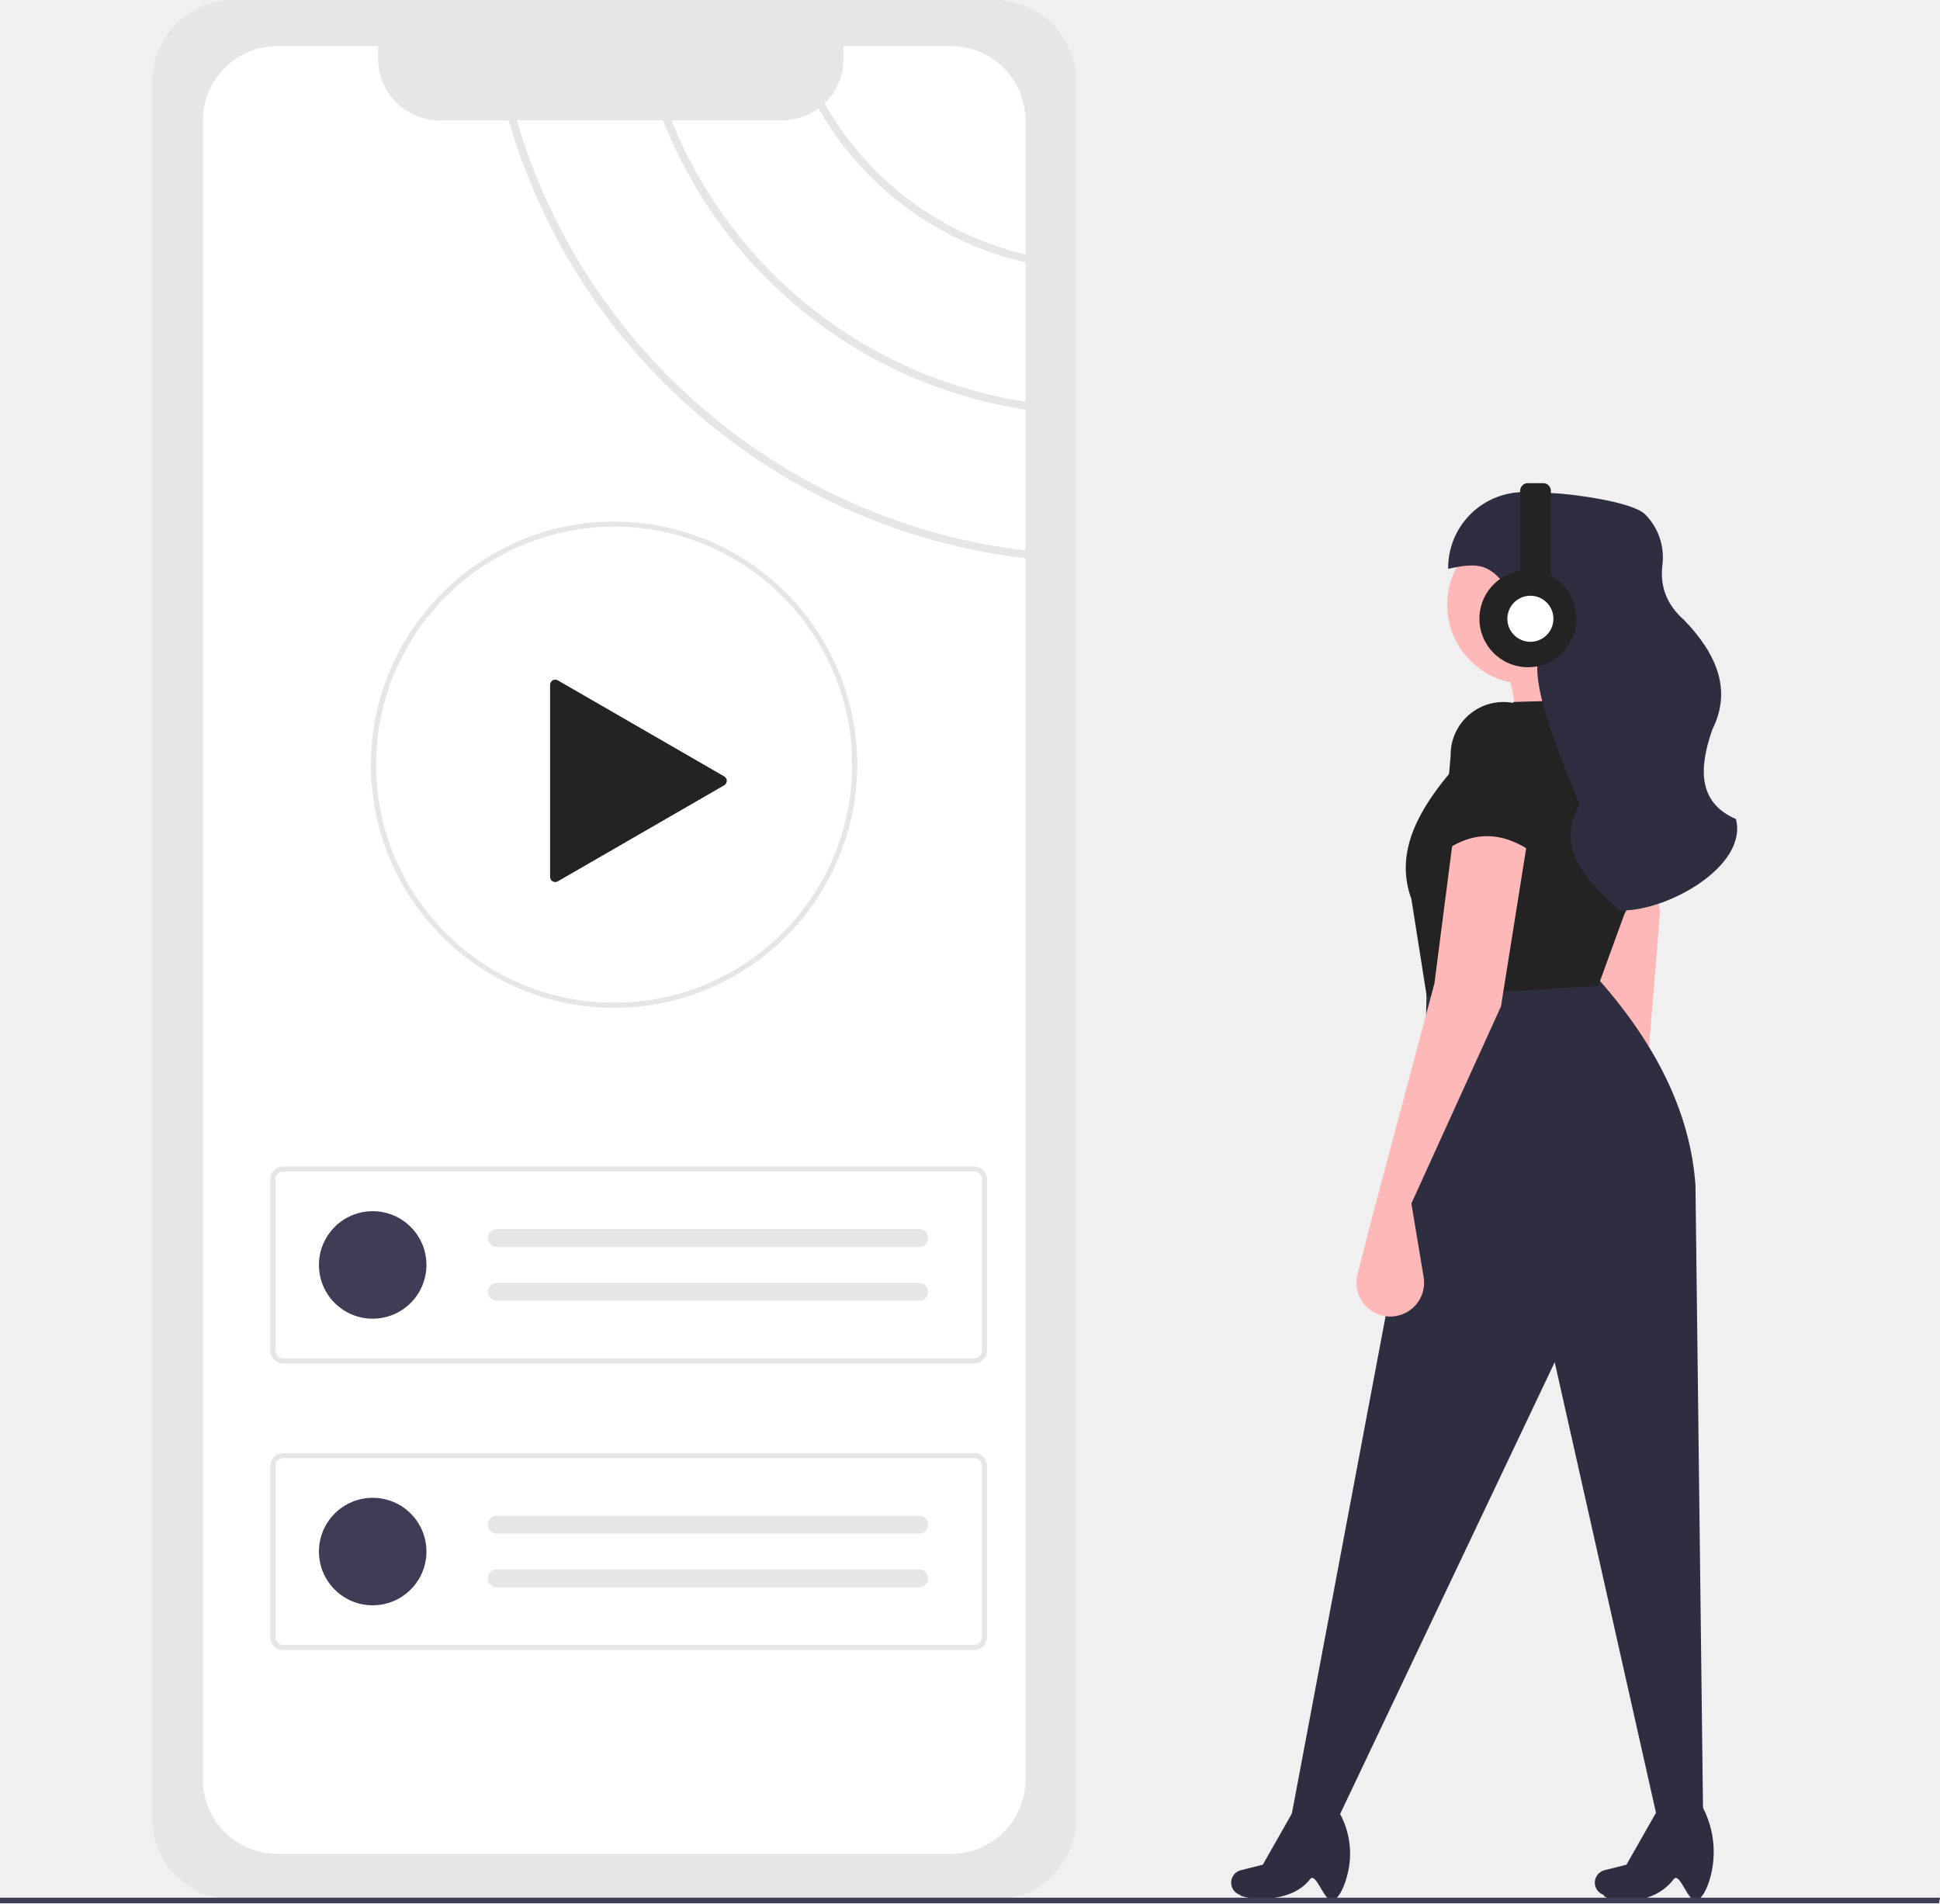
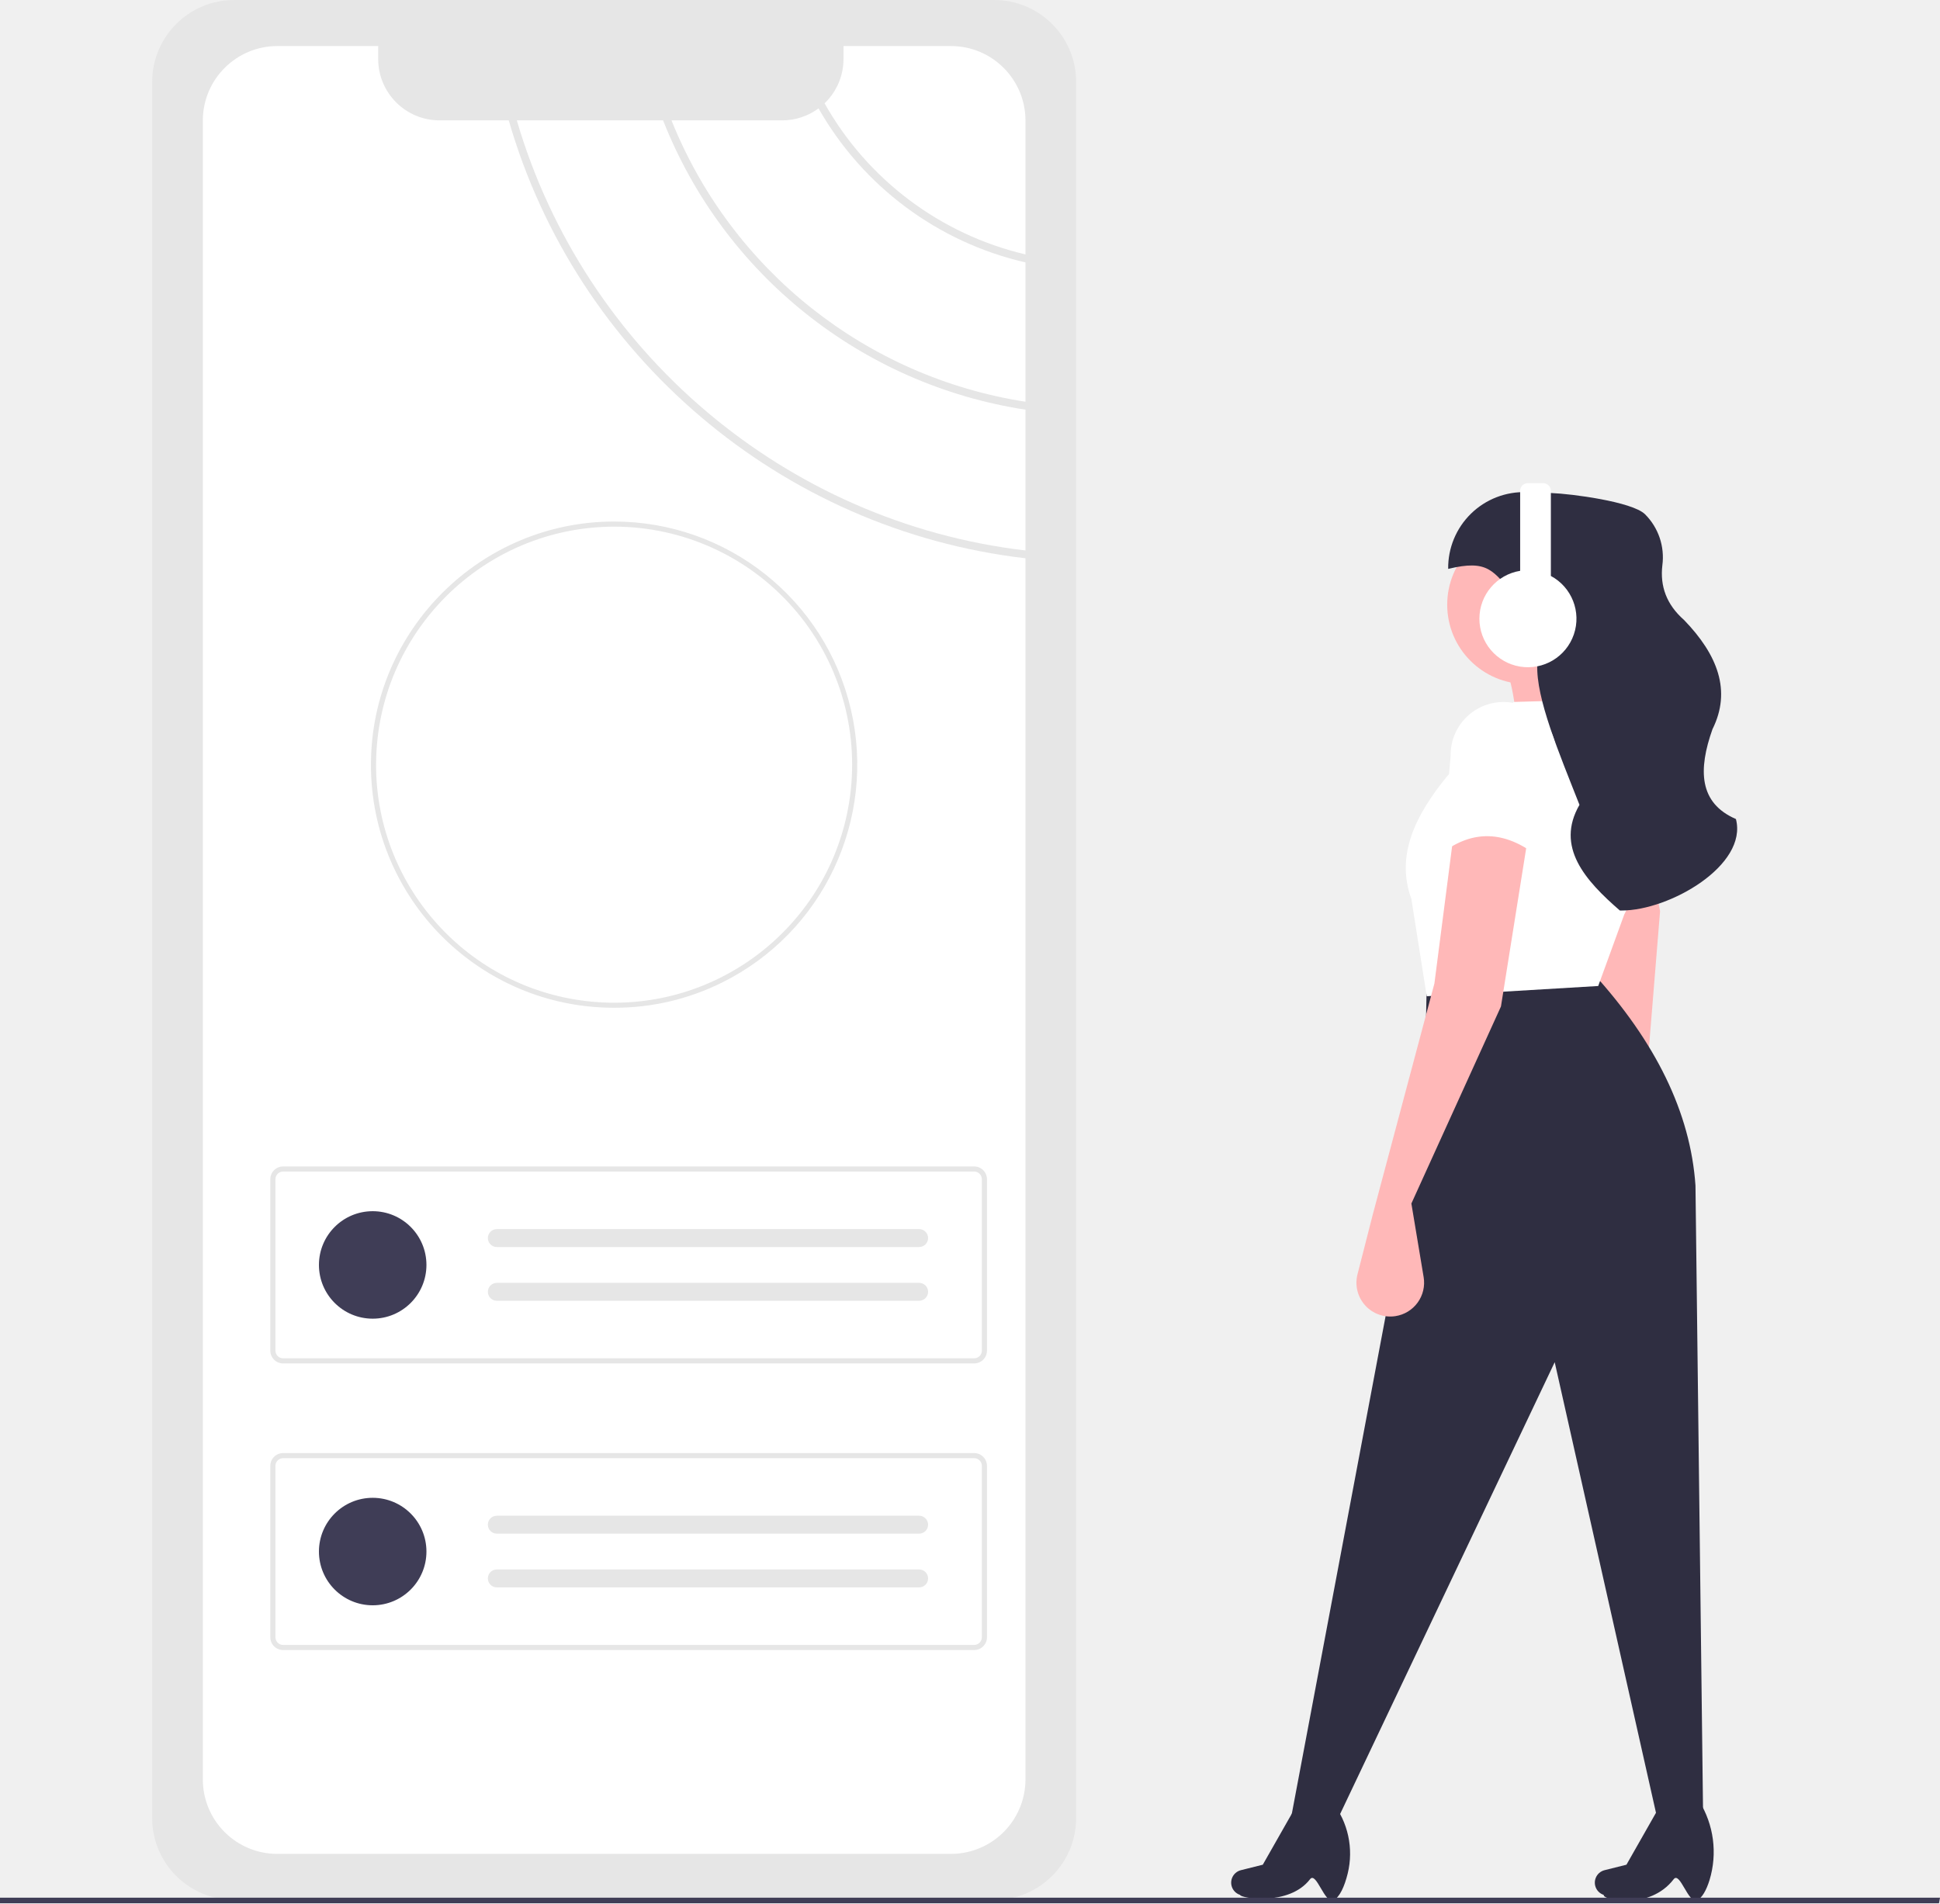
<svg xmlns="http://www.w3.org/2000/svg" id="a72165a3-c5ba-49c6-9929-450570401138" data-name="Layer 1" width="757.964" height="743.732" viewBox="0 0 757.964 743.732">
  <path d="M312.471,78.134a32.036,32.036,0,0,0-32,32V788.562a32.036,32.036,0,0,0,32,32H609.471a32.037,32.037,0,0,0,32-32V110.134a32.036,32.036,0,0,0-32-32Z" transform="translate(-221.018 -78.13389)" fill="#e6e6e6" />
  <path d="M621.676,235.116v-54.44a125.247,125.247,0,0,1-80.859-60.189l-.001.001a23.789,23.789,0,0,1-14.22,4.68H483.368A178.549,178.549,0,0,0,621.676,235.116Z" transform="translate(-221.018 -78.13389)" fill="#fff" />
  <path d="M621.676,177.556V125.258a29.121,29.121,0,0,0-29.13-29.13h-41.97v5.05a23.917,23.917,0,0,1-7.399,17.329A122.298,122.298,0,0,0,621.676,177.556Z" transform="translate(-221.018 -78.13389)" fill="#fff" />
  <path d="M419.787,125.168H392.756a23.987,23.987,0,0,1-23.98-23.99v-5.05h-39.38a29.128,29.128,0,0,0-29.13,29.13v648.2a29.079,29.079,0,0,0,29.13,29.11h263.15a28.362,28.362,0,0,0,3.59-.22,29.146,29.146,0,0,0,25.54-28.89V296.286C525.967,285.196,446.218,216.907,419.787,125.168Z" transform="translate(-221.018 -78.13389)" fill="#fff" />
  <path d="M480.088,125.168H422.947c26.301,90.039,104.68,157.028,198.729,168.068V238.216A181.668,181.668,0,0,1,480.088,125.168Z" transform="translate(-221.018 -78.13389)" fill="#fff" />
  <path d="M601.63,610.915H331.629a5.006,5.006,0,0,1-5-5V538.94a5.006,5.006,0,0,1,5-5H601.63a5.006,5.006,0,0,1,5,5v66.976A5.006,5.006,0,0,1,601.63,610.915ZM331.629,535.94a3.003,3.003,0,0,0-3,3v66.976a3.003,3.003,0,0,0,3,3H601.63a3.003,3.003,0,0,0,3-3V538.94a3.003,3.003,0,0,0-3-3Z" transform="translate(-221.018 -78.13389)" fill="#e6e6e6" />
  <circle cx="145.611" cy="494.293" r="21" fill="#3f3d56" />
  <path d="M415.129,558.427a3.5,3.5,0,1,0,0,7h165a3.5,3.5,0,0,0,0-7Z" transform="translate(-221.018 -78.13389)" fill="#e6e6e6" />
  <path d="M415.129,579.427a3.5,3.5,0,1,0,0,7h165a3.5,3.5,0,0,0,0-7Z" transform="translate(-221.018 -78.13389)" fill="#e6e6e6" />
  <path d="M601.63,722.915H331.629a5.006,5.006,0,0,1-5-5V650.94a5.006,5.006,0,0,1,5-5H601.63a5.006,5.006,0,0,1,5,5v66.976A5.006,5.006,0,0,1,601.63,722.915ZM331.629,647.94a3.003,3.003,0,0,0-3,3v66.976a3.003,3.003,0,0,0,3,3H601.63a3.003,3.003,0,0,0,3-3V650.94a3.003,3.003,0,0,0-3-3Z" transform="translate(-221.018 -78.13389)" fill="#e6e6e6" />
  <circle cx="145.611" cy="606.293" r="21" fill="#3f3d56" />
  <path d="M415.129,670.427a3.5,3.5,0,1,0,0,7h165a3.5,3.5,0,0,0,0-7Z" transform="translate(-221.018 -78.13389)" fill="#e6e6e6" />
  <path d="M415.129,691.427a3.5,3.5,0,1,0,0,7h165a3.5,3.5,0,0,0,0-7Z" transform="translate(-221.018 -78.13389)" fill="#e6e6e6" />
  <path d="M460.947,471.93a94.96,94.96,0,0,1-95-95c0-.199 0-.408.012-.607.291-52.025,42.903-94.393,94.988-94.393a95.015,95.015,0,0,1,42.185,180.145A94.106,94.106,0,0,1,460.947,471.93Zm0-188a93.198,93.198,0,0,0-92.99,92.456c-.011.212-.01.383-.01.544a93,93,0,0,0,185.159,12.507,92.981,92.981,0,0,0-92.159-105.507Z" transform="translate(-221.018 -78.13389)" fill="#e6e6e6" />
-   <path d="M503.97,381.529l-65.022-37.541a2,2,0,0,0-3,1.732v75.081a2,2,0,0,0,3,1.732l65.022-37.541a2,2,0,0,0,0-3.464l-65.022-37.541a2,2,0,0,0-3,1.732v75.081a2,2,0,0,0,3,1.732l65.022-37.541A2,2,0,0,0,503.97,381.529Z" transform="translate(-221.018 -78.13389)" fill="#232324" />
+   <path d="M503.97,381.529l-65.022-37.541a2,2,0,0,0-3,1.732v75.081a2,2,0,0,0,3,1.732l65.022-37.541a2,2,0,0,0,0-3.464l-65.022-37.541a2,2,0,0,0-3,1.732v75.081a2,2,0,0,0,3,1.732l65.022-37.541A2,2,0,0,0,503.97,381.529Z" transform="translate(-221.018 -78.13389)" fill="#ffffff" />
  <path d="M857.447,368.43l-44,5c.601-13.515-.542-26.122-5-37l36-13C841.222,336.889,847.28,352.24,857.447,368.43Z" transform="translate(-221.018 -78.13389)" fill="#ffb8b8" />
  <path d="M862.754,518.515,877.006,543.958a13.22,13.22,0,0,1-5.244,18.089l0,0a13.22,13.22,0,0,1-19.45-10.373l-2.318-24.315-7.896-92.81L828.63,373.503l27.964-7.939,13.016,68.648Z" transform="translate(-221.018 -78.13389)" fill="#ffb8b8" />
  <path d="M886.447,789.43l-18-1-40-178-85,179-18-1,52-276,1-50,65-4c24.293,26.717,38.052,54.346,40,83Z" transform="translate(-221.018 -78.13389)" fill="#2f2e41" />
  <path d="M741.988,820.684c-3.407,1.555-6.683-11.417-9.135-8.219-8.235,10.738-27.41,7.369-27.324,6.129a5.025,5.025,0,0,1-3.167-6.549h0a5.025,5.025,0,0,1,3.486-3.111L714.397,806.797l13.424-23.607,13.704-.926h0A32.74,32.74,0,0,1,747.58,810.194C746.336,815.269,744.417,819.575,741.988,820.684Z" transform="translate(-221.018 -78.13389)" fill="#2f2e41" />
  <path d="M884.068,820.684c-3.407,1.555-6.682-11.416-9.135-8.219-9.488,12.365-27.963,8.097-27.324,6.129a5.025,5.025,0,0,1-3.167-6.549h0a5.025,5.025,0,0,1,3.486-3.111l8.549-2.137,13.424-23.607L884.531,781.338l.37.604a37.721,37.721,0,0,1,4.042,30.844C887.726,816.685,886.07,819.77,884.068,820.684Z" transform="translate(-221.018 -78.13389)" fill="#2f2e41" />
  <circle cx="596.429" cy="236.296" r="31" fill="#ffb8b8" />
-   <path d="M845.447,463.43l-67,4-6-38c-6.211-17.082,1.552-32.774,14-48l26-29,36-1h0a26.888,26.888,0,0,1,18.296,22.248,106.429,106.429,0,0,1-11.132,61.826Z" transform="translate(-221.018 -78.13389)" fill="#232324" />
+   <path d="M845.447,463.43l-67,4-6-38c-6.211-17.082,1.552-32.774,14-48l26-29,36-1h0a26.888,26.888,0,0,1,18.296,22.248,106.429,106.429,0,0,1-11.132,61.826Z" transform="translate(-221.018 -78.13389)" fill="#ffffff" />
  <path d="M772.447,548.43l4.794,28.766A13.22,13.22,0,0,1,766.182,592.44h0a13.22,13.22,0,0,1-14.788-16.347l6.053-23.663,24-90,8-62,29,2-11,69Z" transform="translate(-221.018 -78.13389)" fill="#ffb8b8" />
  <path d="M854.623,433.93H853.906c-13.522-11.717-25.273-24.852-15.783-41.296C830.074,372.207,821.102,350.994,821.644,337.87c.401-9.707-2.425-19.377-8.743-26.757-8.552-9.99-10.456-14.452-26.075-10.674l0,0a29.597,29.597,0,0,1,30.67-29.989l9.759.355c7.465.271,31.323,3.323,36.446,8.249a23.766,23.766,0,0,1,6.804,19.983c-.957,8.145,1.612,15.337,8.478,21.368,13.144,13.592,18.566,27.695,11.113,42.65-5.625,15.832-5.356,28.864,9.153,35.129h0v0C903.96,416.27,873.312,433.93,854.623,433.93Z" transform="translate(-221.018 -78.13389)" fill="#2f2e41" />
-   <path d="M821.447,412.43c-12.413-9.496-24.75-10.246-37-1l3.345-37.973a20.647,20.647,0,0,1,19.662-20.979h0a20.647,20.647,0,0,1,21.626,20.968Z" transform="translate(-221.018 -78.13389)" fill="#232324" />
+   <path d="M821.447,412.43c-12.413-9.496-24.75-10.246-37-1l3.345-37.973a20.647,20.647,0,0,1,19.662-20.979h0a20.647,20.647,0,0,1,21.626,20.968Z" transform="translate(-221.018 -78.13389)" fill="#ffffff" />
  <ellipse cx="596.929" cy="242.296" rx="4" ry="7.5" fill="#ffb8b8" />
-   <path d="M826.947,303.196v-33.266a3,3,0,0,0-3-3h-6a3,3,0,0,0-3,3v31.259a18.962,18.962,0,1,0,12,2.007Z" transform="translate(-221.018 -78.13389)" fill="#232324" />
+   <path d="M826.947,303.196v-33.266a3,3,0,0,0-3-3h-6a3,3,0,0,0-3,3v31.259a18.962,18.962,0,1,0,12,2.007Z" transform="translate(-221.018 -78.13389)" fill="#ffffff" />
  <circle cx="597.929" cy="241.796" r="9" fill="#fff" />
  <polygon points="757.569 743.732 0 743.732 0 741.551 757.964 741.551 757.569 743.732" fill="#3f3d56" />
</svg>
